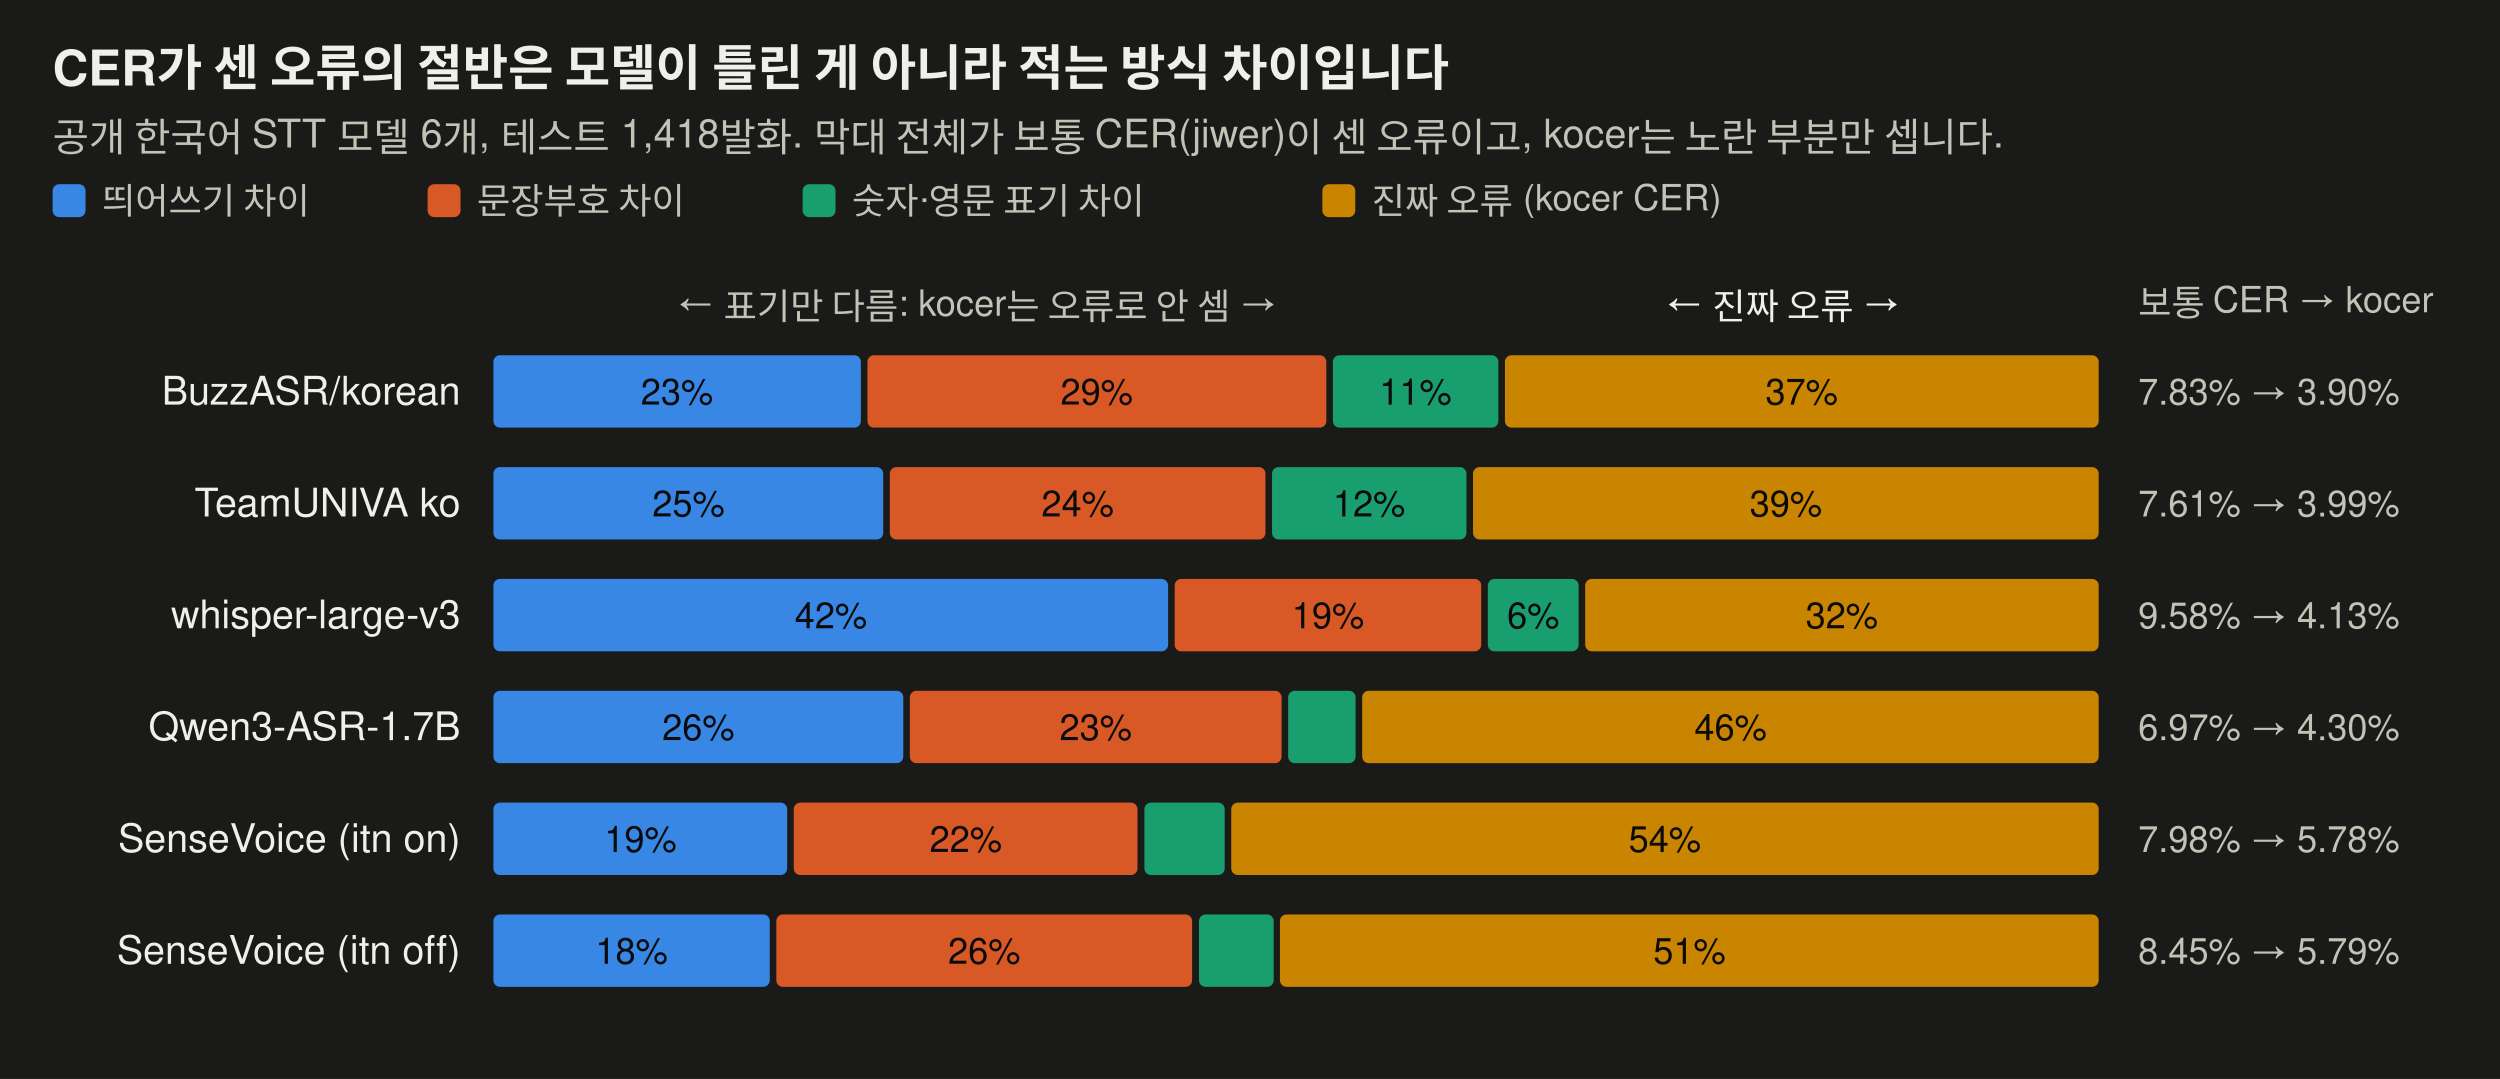
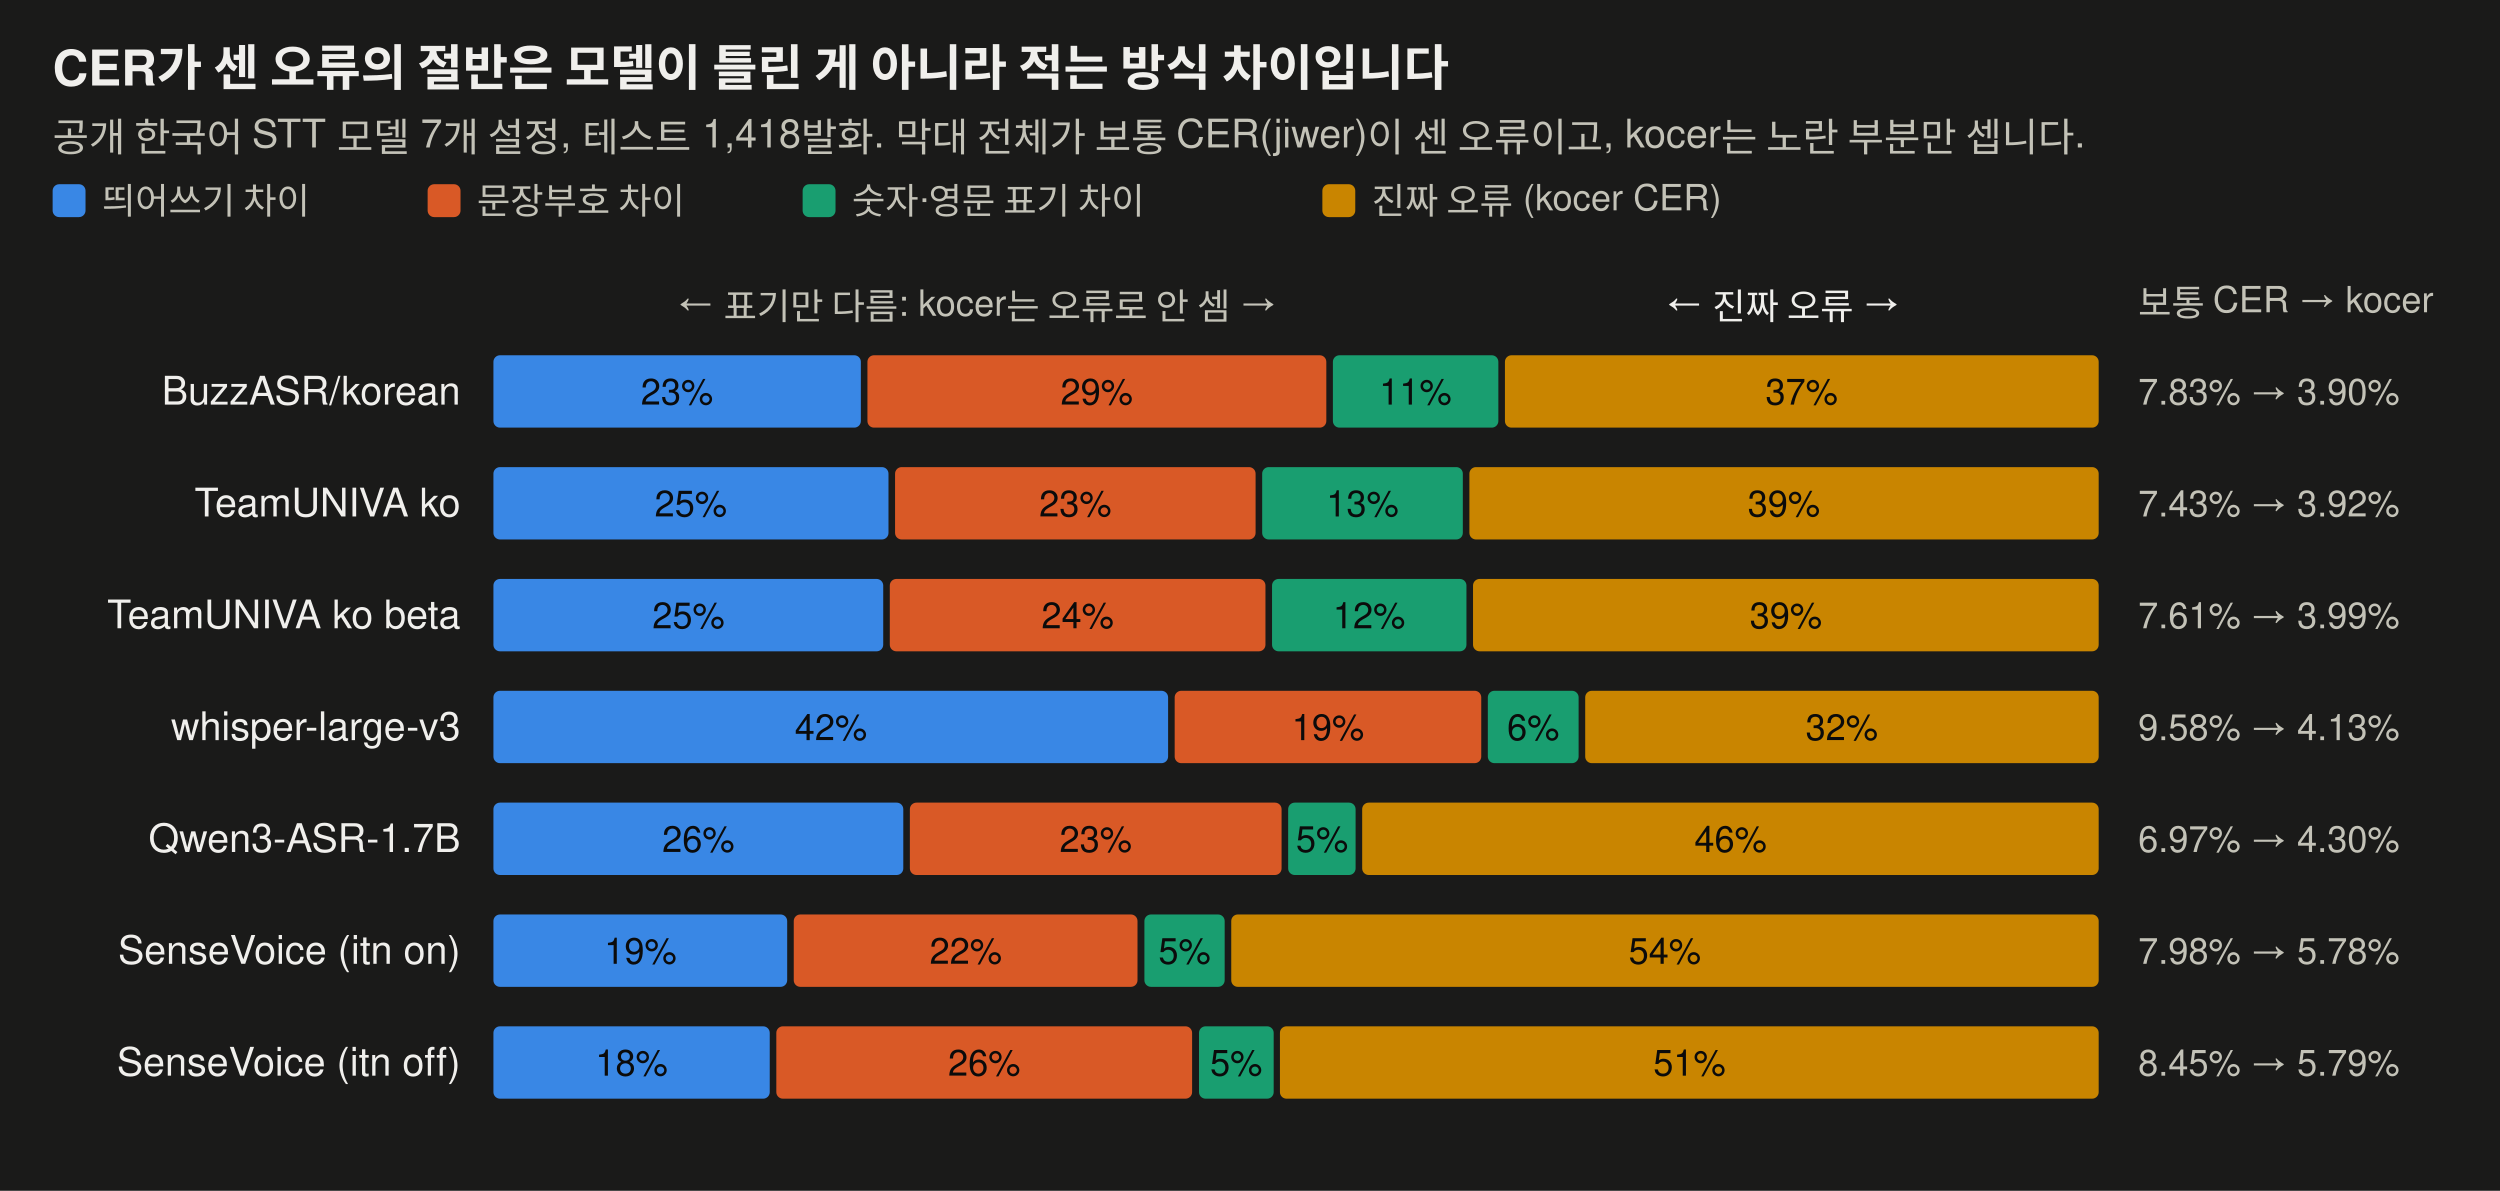
- <svg xmlns="http://www.w3.org/2000/svg" width="760" height="328" viewBox="0 0 760 328" font-family="-apple-system,Apple SD Gothic Neo,Malgun Gothic,Noto Sans KR,Segoe UI,Helvetica,Arial,sans-serif">
-   <rect width="760" height="328" fill="#1a1a19" />
+ <svg xmlns="http://www.w3.org/2000/svg" width="760" height="362" viewBox="0 0 760 362" font-family="-apple-system,Apple SD Gothic Neo,Malgun Gothic,Noto Sans KR,Segoe UI,Helvetica,Arial,sans-serif">
+   <rect width="760" height="362" fill="#1a1a19" />
  <text x="16" y="26" font-size="15" font-weight="600" fill="#f0efec">CER가 센 오류의 절반은 모델이 틀린 게 아니라 적는 방식 차이입니다</text>
-   <text x="16" y="46" font-size="12" fill="#c3c2b7">공개 한국어 STT 모델 6개, 테스트 1,418발화. 막대 전체가 보통 CER(jiwer)이 센 오류이고, kocer는 노란 부분만 셉니다.</text>
+   <text x="16" y="46" font-size="12" fill="#c3c2b7">공개 한국어 STT 모델 7개 설정, 테스트 1,418발화. 막대 전체가 보통 CER(jiwer)이 센 오류이고, kocer는 노란 부분만 셉니다.</text>
  <rect x="16" y="56" width="10" height="10" rx="2" fill="#3987e5" />
  <text x="31" y="65" font-size="11" fill="#c3c2b7">띄어쓰기 차이</text>
  <rect x="130" y="56" width="10" height="10" rx="2" fill="#d95926" />
  <text x="145" y="65" font-size="11" fill="#c3c2b7">문장부호 차이</text>
  <rect x="244" y="56" width="10" height="10" rx="2" fill="#199e70" />
  <text x="259" y="65" font-size="11" fill="#c3c2b7">숫자·영문 표기 차이</text>
  <rect x="402" y="56" width="10" height="10" rx="2" fill="#c98500" />
  <text x="417" y="65" font-size="11" fill="#c3c2b7">진짜 오류 (kocer CER)</text>
  <text x="297" y="96" font-size="11" text-anchor="middle" fill="#c3c2b7">← 표기만 다름: kocer는 오류로 안 셈 →</text>
  <text x="542" y="96" font-size="11" text-anchor="middle" fill="#f0efec">← 진짜 오류 →</text>
  <text x="650" y="96" font-size="11" fill="#c3c2b7">보통 CER → kocer</text>
  <text x="140" y="123" font-size="12" text-anchor="end" fill="#f0efec">BuzzASR/korean</text>
  <rect x="150.0" y="108" width="111.7" height="22" rx="2" fill="#3987e5" />
  <text x="205.8" y="123" font-size="11" text-anchor="middle" fill="#0b0b0b">23%</text>
  <rect x="263.7" y="108" width="139.5" height="22" rx="2" fill="#d95926" />
  <text x="333.4" y="123" font-size="11" text-anchor="middle" fill="#0b0b0b">29%</text>
  <rect x="405.2" y="108" width="50.3" height="22" rx="2" fill="#199e70" />
  <text x="430.3" y="123" font-size="11" text-anchor="middle" fill="#0b0b0b">11%</text>
  <rect x="457.5" y="108" width="180.5" height="22" rx="2" fill="#c98500" />
  <text x="547.7" y="123" font-size="11" text-anchor="middle" fill="#0b0b0b">37%</text>
  <text x="650" y="123" font-size="11" fill="#c3c2b7">7.83% → 3.90%</text>
  <text x="140" y="157" font-size="12" text-anchor="end" fill="#f0efec">TeamUNIVA ko</text>
-   <rect x="150.0" y="142" width="118.5" height="22" rx="2" fill="#3987e5" />
-   <text x="209.3" y="157" font-size="11" text-anchor="middle" fill="#0b0b0b">25%</text>
-   <rect x="270.5" y="142" width="114.2" height="22" rx="2" fill="#d95926" />
-   <text x="327.6" y="157" font-size="11" text-anchor="middle" fill="#0b0b0b">24%</text>
-   <rect x="386.7" y="142" width="59.1" height="22" rx="2" fill="#199e70" />
-   <text x="416.2" y="157" font-size="11" text-anchor="middle" fill="#0b0b0b">12%</text>
-   <rect x="447.8" y="142" width="190.2" height="22" rx="2" fill="#c98500" />
-   <text x="542.9" y="157" font-size="11" text-anchor="middle" fill="#0b0b0b">39%</text>
-   <text x="650" y="157" font-size="11" fill="#c3c2b7">7.61% → 3.99%</text>
-   <text x="140" y="191" font-size="12" text-anchor="end" fill="#f0efec">whisper-large-v3</text>
-   <rect x="150.0" y="176" width="205.1" height="22" rx="2" fill="#3987e5" />
-   <text x="252.6" y="191" font-size="11" text-anchor="middle" fill="#0b0b0b">42%</text>
-   <rect x="357.1" y="176" width="93.2" height="22" rx="2" fill="#d95926" />
-   <text x="403.7" y="191" font-size="11" text-anchor="middle" fill="#0b0b0b">19%</text>
-   <rect x="452.3" y="176" width="27.6" height="22" rx="2" fill="#199e70" />
-   <text x="466.1" y="191" font-size="11" text-anchor="middle" fill="#0b0b0b">6%</text>
-   <rect x="481.9" y="176" width="156.1" height="22" rx="2" fill="#c98500" />
-   <text x="559.9" y="191" font-size="11" text-anchor="middle" fill="#0b0b0b">32%</text>
-   <text x="650" y="191" font-size="11" fill="#c3c2b7">9.58% → 4.13%</text>
-   <text x="140" y="225" font-size="12" text-anchor="end" fill="#f0efec">Qwen3-ASR-1.7B</text>
-   <rect x="150.0" y="210" width="124.6" height="22" rx="2" fill="#3987e5" />
-   <text x="212.3" y="225" font-size="11" text-anchor="middle" fill="#0b0b0b">26%</text>
-   <rect x="276.6" y="210" width="113.0" height="22" rx="2" fill="#d95926" />
-   <text x="333.1" y="225" font-size="11" text-anchor="middle" fill="#0b0b0b">23%</text>
-   <rect x="391.6" y="210" width="20.5" height="22" rx="2" fill="#199e70" />
-   <rect x="414.1" y="210" width="223.9" height="22" rx="2" fill="#c98500" />
-   <text x="526.1" y="225" font-size="11" text-anchor="middle" fill="#0b0b0b">46%</text>
-   <text x="650" y="225" font-size="11" fill="#c3c2b7">6.97% → 4.30%</text>
-   <text x="140" y="259" font-size="12" text-anchor="end" fill="#f0efec">SenseVoice (itn on)</text>
-   <rect x="150.0" y="244" width="89.3" height="22" rx="2" fill="#3987e5" />
-   <text x="194.7" y="259" font-size="11" text-anchor="middle" fill="#0b0b0b">19%</text>
-   <rect x="241.3" y="244" width="104.5" height="22" rx="2" fill="#d95926" />
-   <text x="293.6" y="259" font-size="11" text-anchor="middle" fill="#0b0b0b">22%</text>
-   <rect x="347.9" y="244" width="24.4" height="22" rx="2" fill="#199e70" />
-   <rect x="374.3" y="244" width="263.7" height="22" rx="2" fill="#c98500" />
-   <text x="506.1" y="259" font-size="11" text-anchor="middle" fill="#0b0b0b">54%</text>
-   <text x="650" y="259" font-size="11" fill="#c3c2b7">7.98% → 5.78%</text>
-   <text x="140" y="293" font-size="12" text-anchor="end" fill="#f0efec">SenseVoice (itn off)</text>
-   <rect x="150.0" y="278" width="84.0" height="22" rx="2" fill="#3987e5" />
-   <text x="192.0" y="293" font-size="11" text-anchor="middle" fill="#0b0b0b">18%</text>
-   <rect x="236.0" y="278" width="126.4" height="22" rx="2" fill="#d95926" />
-   <text x="299.2" y="293" font-size="11" text-anchor="middle" fill="#0b0b0b">26%</text>
-   <rect x="364.5" y="278" width="22.7" height="22" rx="2" fill="#199e70" />
-   <rect x="389.1" y="278" width="248.9" height="22" rx="2" fill="#c98500" />
-   <text x="513.6" y="293" font-size="11" text-anchor="middle" fill="#0b0b0b">51%</text>
-   <text x="650" y="293" font-size="11" fill="#c3c2b7">8.45% → 5.79%</text>
+   <rect x="150.0" y="142" width="120.1" height="22" rx="2" fill="#3987e5" />
+   <text x="210.0" y="157" font-size="11" text-anchor="middle" fill="#0b0b0b">25%</text>
+   <rect x="272.1" y="142" width="109.6" height="22" rx="2" fill="#d95926" />
+   <text x="326.9" y="157" font-size="11" text-anchor="middle" fill="#0b0b0b">23%</text>
+   <rect x="383.7" y="142" width="61.0" height="22" rx="2" fill="#199e70" />
+   <text x="414.2" y="157" font-size="11" text-anchor="middle" fill="#0b0b0b">13%</text>
+   <rect x="446.7" y="142" width="191.3" height="22" rx="2" fill="#c98500" />
+   <text x="542.3" y="157" font-size="11" text-anchor="middle" fill="#0b0b0b">39%</text>
+   <text x="650" y="157" font-size="11" fill="#c3c2b7">7.43% → 3.92%</text>
+   <text x="140" y="191" font-size="12" text-anchor="end" fill="#f0efec">TeamUNIVA ko beta</text>
+   <rect x="150.0" y="176" width="118.5" height="22" rx="2" fill="#3987e5" />
+   <text x="209.3" y="191" font-size="11" text-anchor="middle" fill="#0b0b0b">25%</text>
+   <rect x="270.5" y="176" width="114.2" height="22" rx="2" fill="#d95926" />
+   <text x="327.6" y="191" font-size="11" text-anchor="middle" fill="#0b0b0b">24%</text>
+   <rect x="386.7" y="176" width="59.1" height="22" rx="2" fill="#199e70" />
+   <text x="416.2" y="191" font-size="11" text-anchor="middle" fill="#0b0b0b">12%</text>
+   <rect x="447.8" y="176" width="190.2" height="22" rx="2" fill="#c98500" />
+   <text x="542.9" y="191" font-size="11" text-anchor="middle" fill="#0b0b0b">39%</text>
+   <text x="650" y="191" font-size="11" fill="#c3c2b7">7.61% → 3.99%</text>
+   <text x="140" y="225" font-size="12" text-anchor="end" fill="#f0efec">whisper-large-v3</text>
+   <rect x="150.0" y="210" width="205.1" height="22" rx="2" fill="#3987e5" />
+   <text x="252.6" y="225" font-size="11" text-anchor="middle" fill="#0b0b0b">42%</text>
+   <rect x="357.1" y="210" width="93.2" height="22" rx="2" fill="#d95926" />
+   <text x="403.7" y="225" font-size="11" text-anchor="middle" fill="#0b0b0b">19%</text>
+   <rect x="452.3" y="210" width="27.6" height="22" rx="2" fill="#199e70" />
+   <text x="466.1" y="225" font-size="11" text-anchor="middle" fill="#0b0b0b">6%</text>
+   <rect x="481.9" y="210" width="156.1" height="22" rx="2" fill="#c98500" />
+   <text x="559.9" y="225" font-size="11" text-anchor="middle" fill="#0b0b0b">32%</text>
+   <text x="650" y="225" font-size="11" fill="#c3c2b7">9.58% → 4.13%</text>
+   <text x="140" y="259" font-size="12" text-anchor="end" fill="#f0efec">Qwen3-ASR-1.7B</text>
+   <rect x="150.0" y="244" width="124.6" height="22" rx="2" fill="#3987e5" />
+   <text x="212.3" y="259" font-size="11" text-anchor="middle" fill="#0b0b0b">26%</text>
+   <rect x="276.6" y="244" width="113.0" height="22" rx="2" fill="#d95926" />
+   <text x="333.1" y="259" font-size="11" text-anchor="middle" fill="#0b0b0b">23%</text>
+   <rect x="391.6" y="244" width="20.5" height="22" rx="2" fill="#199e70" />
+   <text x="401.9" y="259" font-size="11" text-anchor="middle" fill="#0b0b0b">5%</text>
+   <rect x="414.1" y="244" width="223.9" height="22" rx="2" fill="#c98500" />
+   <text x="526.1" y="259" font-size="11" text-anchor="middle" fill="#0b0b0b">46%</text>
+   <text x="650" y="259" font-size="11" fill="#c3c2b7">6.97% → 4.30%</text>
+   <text x="140" y="293" font-size="12" text-anchor="end" fill="#f0efec">SenseVoice (itn on)</text>
+   <rect x="150.0" y="278" width="89.3" height="22" rx="2" fill="#3987e5" />
+   <text x="194.7" y="293" font-size="11" text-anchor="middle" fill="#0b0b0b">19%</text>
+   <rect x="241.3" y="278" width="104.5" height="22" rx="2" fill="#d95926" />
+   <text x="293.6" y="293" font-size="11" text-anchor="middle" fill="#0b0b0b">22%</text>
+   <rect x="347.9" y="278" width="24.4" height="22" rx="2" fill="#199e70" />
+   <text x="360.1" y="293" font-size="11" text-anchor="middle" fill="#0b0b0b">5%</text>
+   <rect x="374.3" y="278" width="263.7" height="22" rx="2" fill="#c98500" />
+   <text x="506.1" y="293" font-size="11" text-anchor="middle" fill="#0b0b0b">54%</text>
+   <text x="650" y="293" font-size="11" fill="#c3c2b7">7.98% → 5.78%</text>
+   <text x="140" y="327" font-size="12" text-anchor="end" fill="#f0efec">SenseVoice (itn off)</text>
+   <rect x="150.0" y="312" width="84.0" height="22" rx="2" fill="#3987e5" />
+   <text x="192.0" y="327" font-size="11" text-anchor="middle" fill="#0b0b0b">18%</text>
+   <rect x="236.0" y="312" width="126.4" height="22" rx="2" fill="#d95926" />
+   <text x="299.2" y="327" font-size="11" text-anchor="middle" fill="#0b0b0b">26%</text>
+   <rect x="364.5" y="312" width="22.7" height="22" rx="2" fill="#199e70" />
+   <text x="375.8" y="327" font-size="11" text-anchor="middle" fill="#0b0b0b">5%</text>
+   <rect x="389.1" y="312" width="248.9" height="22" rx="2" fill="#c98500" />
+   <text x="513.6" y="327" font-size="11" text-anchor="middle" fill="#0b0b0b">51%</text>
+   <text x="650" y="327" font-size="11" fill="#c3c2b7">8.45% → 5.79%</text>
</svg>
